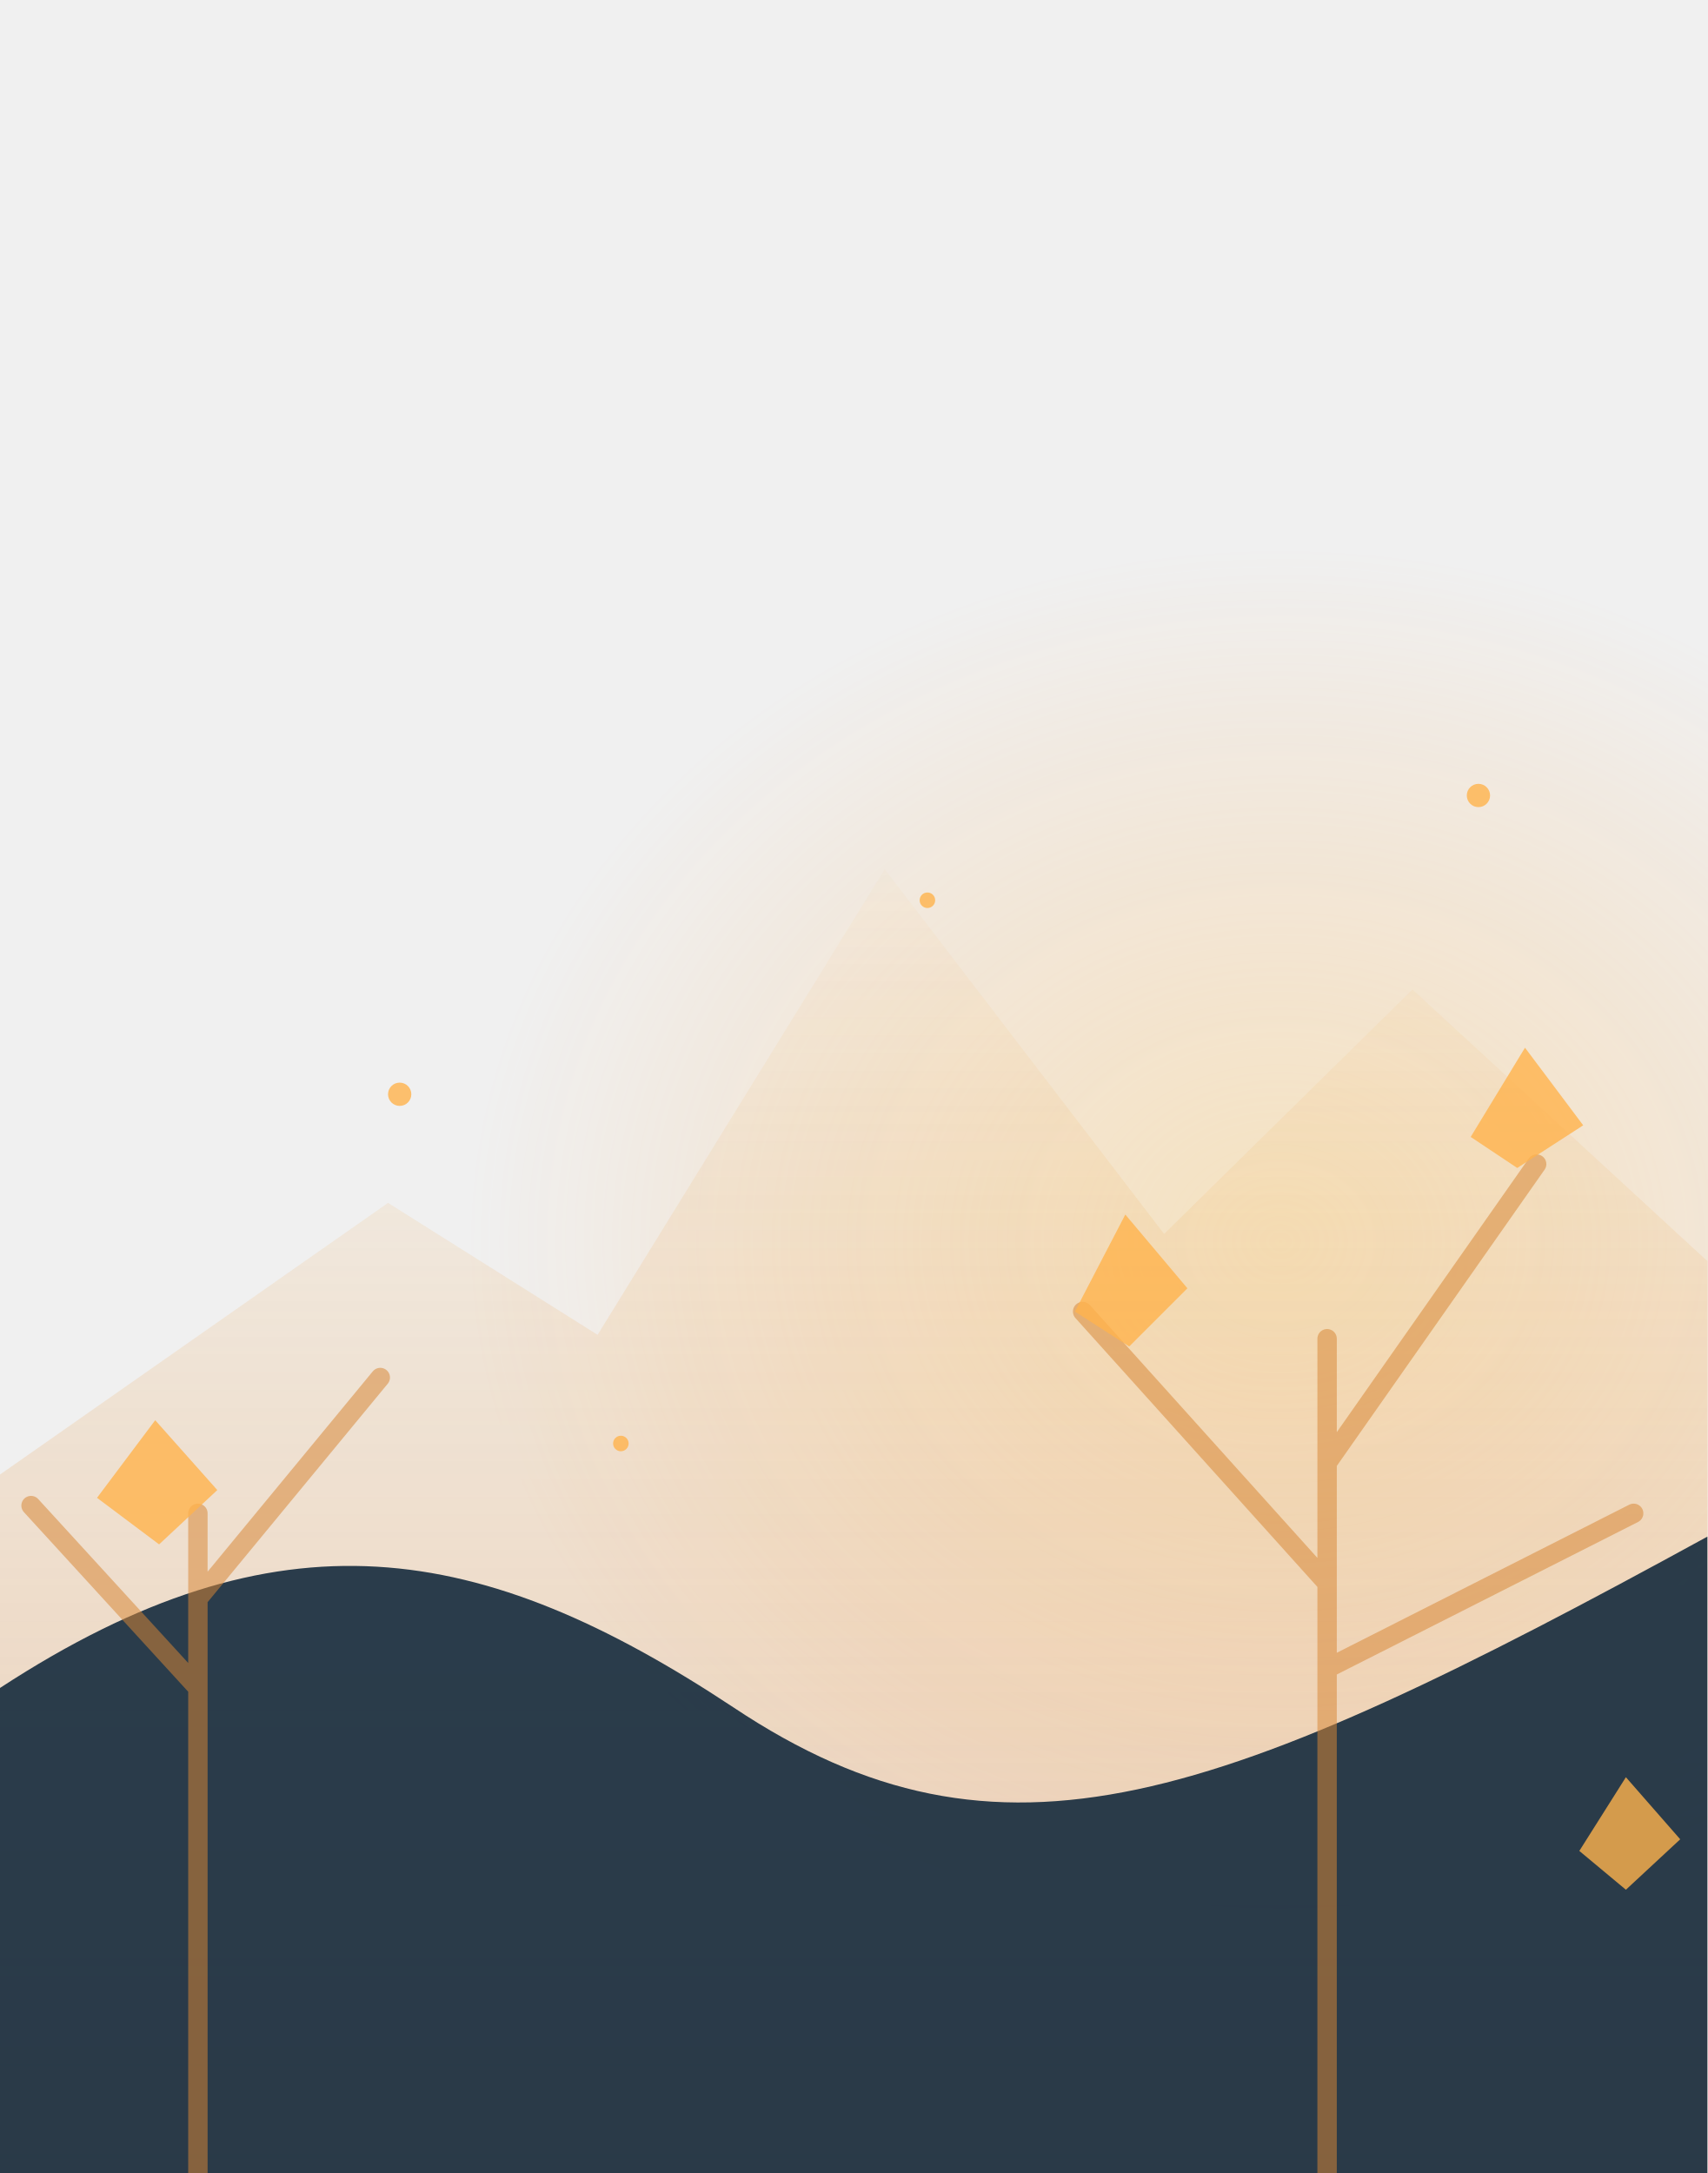
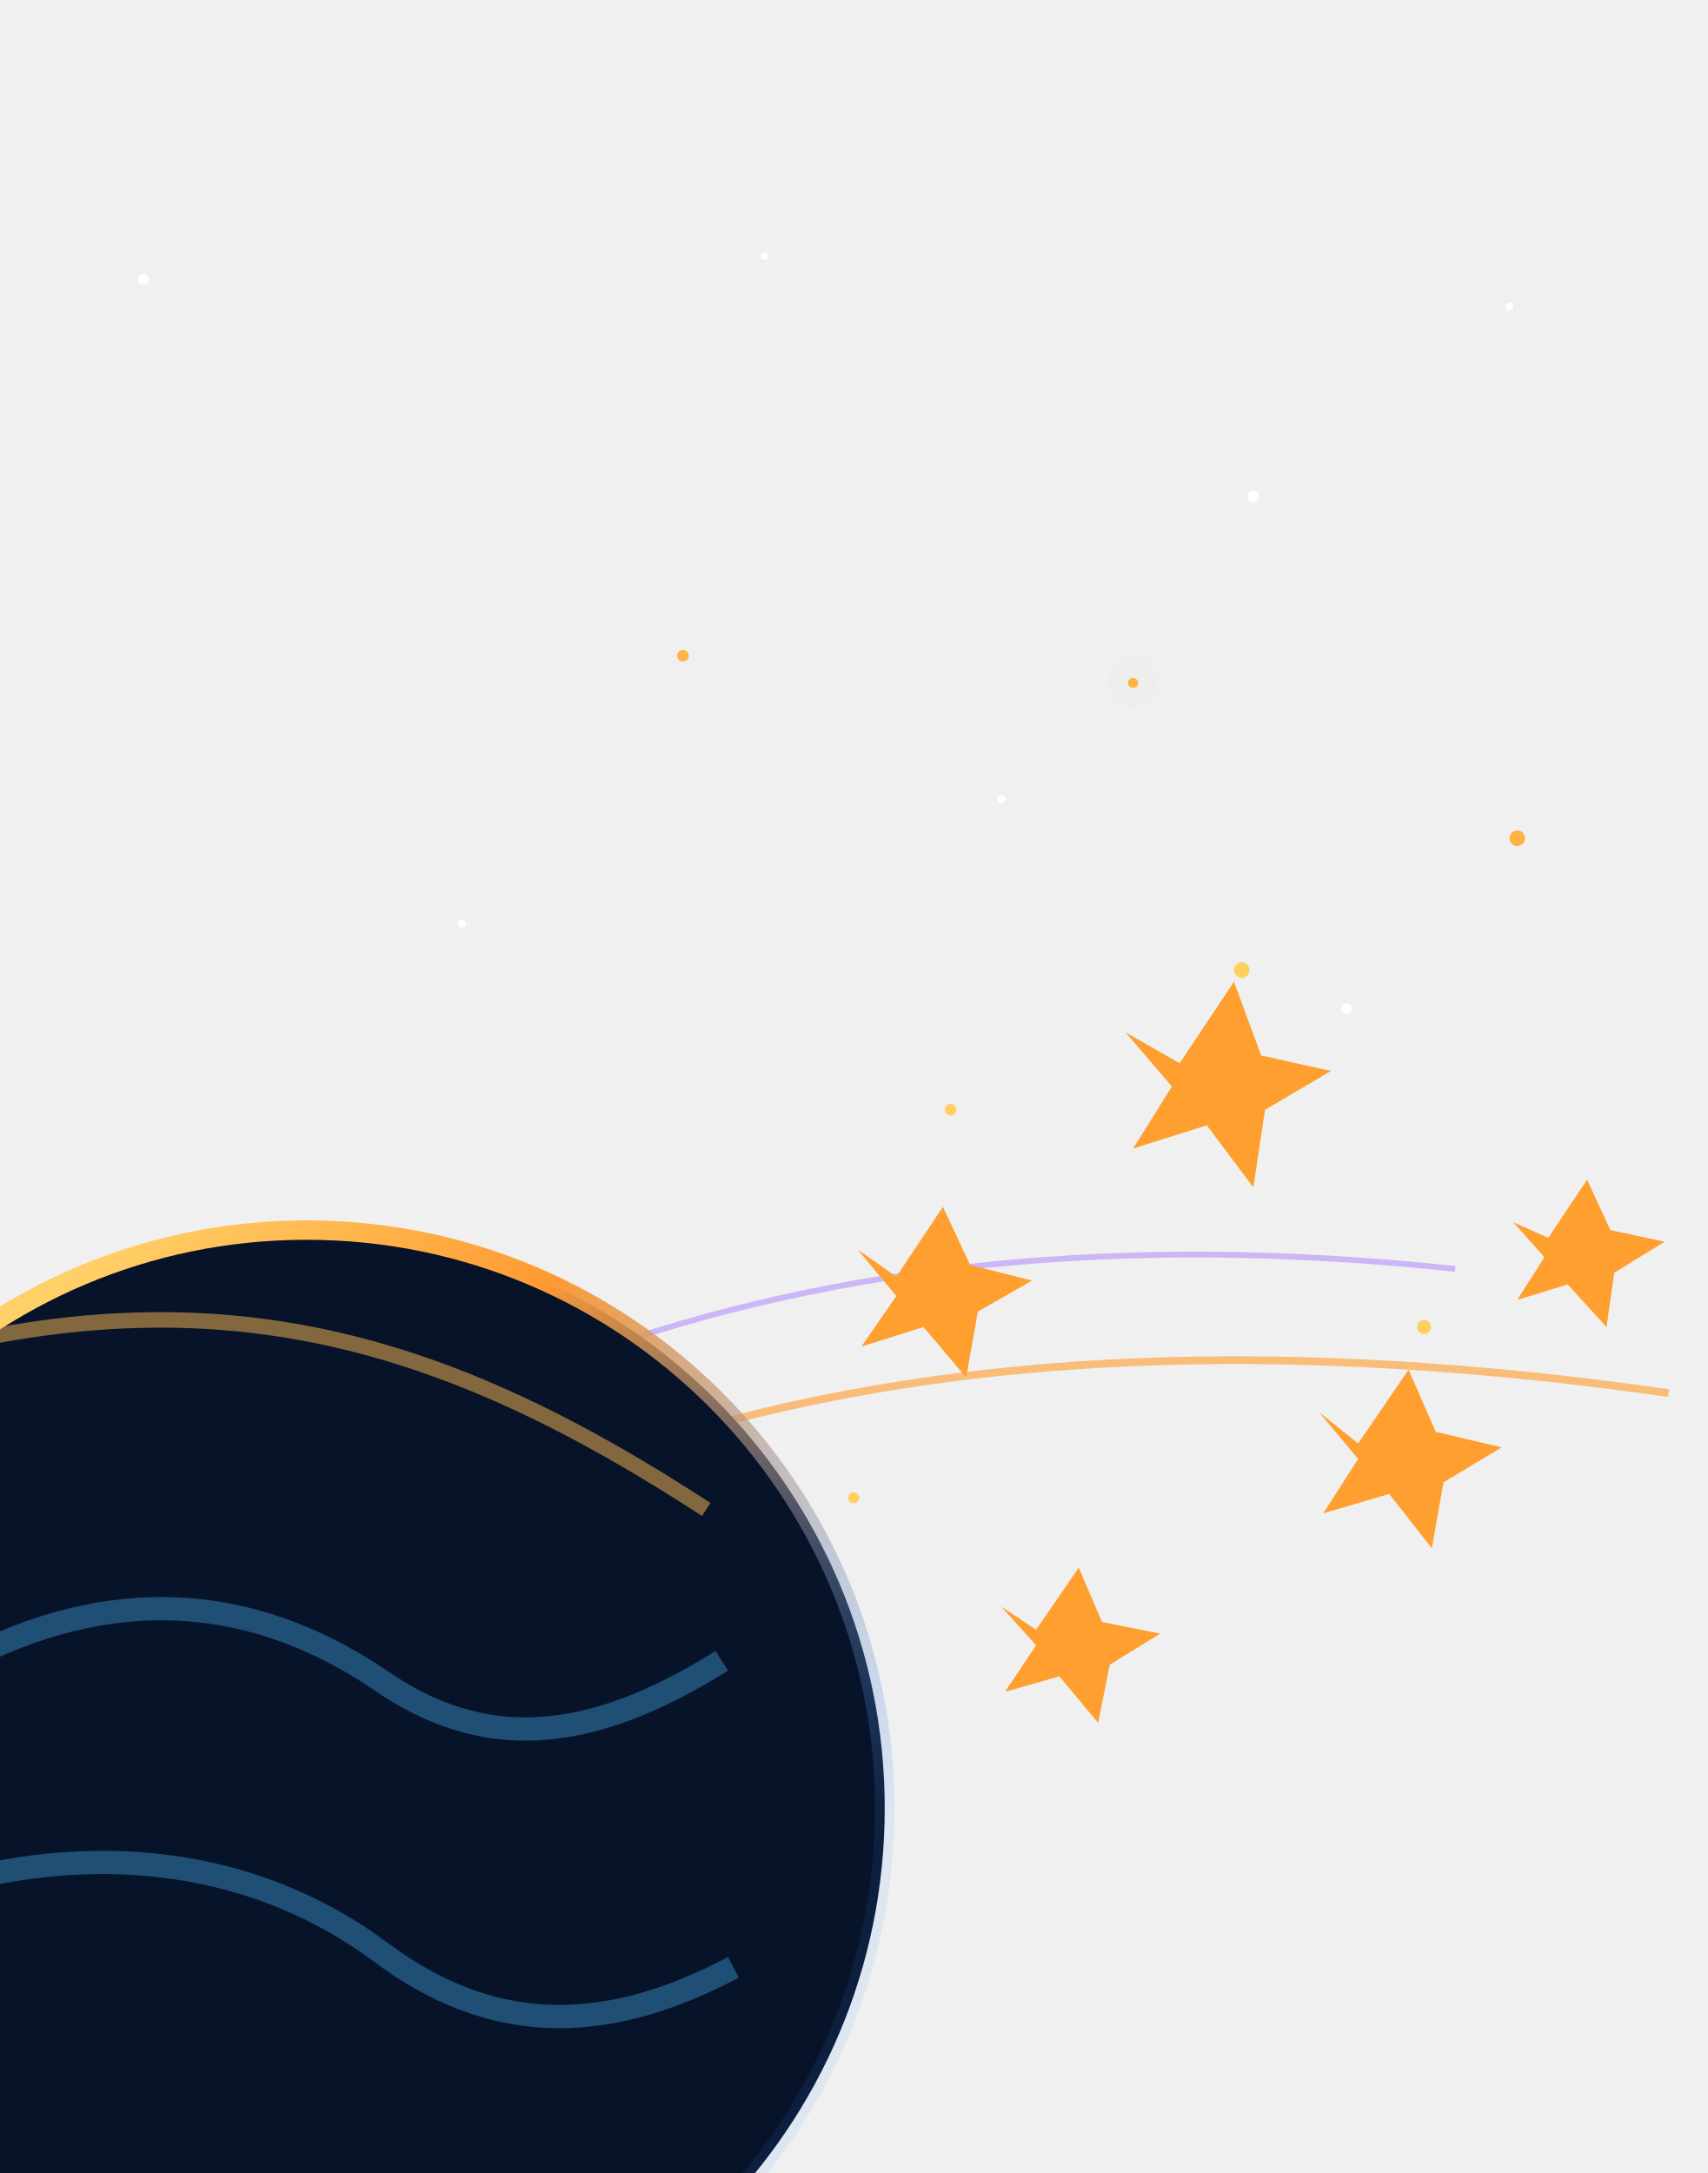
<svg xmlns="http://www.w3.org/2000/svg" viewBox="0 0 440 560" fill="none">
  <defs>
-     <linearGradient id="h" x1="220" y1="210" x2="220" y2="560" gradientUnits="userSpaceOnUse">
-       <stop stop-color="#f5a934" stop-opacity=".02" />
-       <stop offset="1" stop-color="#db762c" stop-opacity=".32" />
+     <radialGradient id="space" cx="0" cy="0" r="1" gradientTransform="translate(118 420) rotate(-48) scale(290)">
+       <stop stop-color="#173c74" stop-opacity=".76" />
+       <stop offset=".55" stop-color="#0a2145" stop-opacity=".28" />
+       <stop offset="1" stop-color="#04101f" stop-opacity="0" />
+     </radialGradient>
+     <radialGradient id="planet" cx="0" cy="0" r="1" gradientTransform="translate(86 438) rotate(-39) scale(155)">
+       <stop stop-color="#45b6ff" />
+       <stop offset=".38" stop-color="#1659a0" />
+       <stop offset=".72" stop-color="#102b59" />
+       <stop offset="1" stop-color="#071329" />
+     </radialGradient>
+     <linearGradient id="rim" x1="9" y1="340" x2="188" y2="514" gradientUnits="userSpaceOnUse">
+       <stop stop-color="#ffd067" />
+       <stop offset=".35" stop-color="#ff9a32" />
+       <stop offset="1" stop-color="#3d8fff" stop-opacity=".1" />
    </linearGradient>
-     <radialGradient id="g">
-       <stop stop-color="#ffcb68" stop-opacity=".34" />
-       <stop offset="1" stop-color="#ff9d36" stop-opacity="0" />
-     </radialGradient>
+     <filter id="glow" x="-80%" y="-80%" width="260%" height="260%">
+       <feGaussianBlur stdDeviation="8" />
+     </filter>
  </defs>
-   <ellipse cx="330" cy="320" rx="210" ry="180" fill="url(#g)" />
-   <path d="M0 380 100 310l54 34 74-120 72 94 64-63 76 70v235H0V380Z" fill="url(#h)" />
-   <path d="M0 435c72-47 124-38 189 5 69 46 125 25 251-44v164H0V435Z" fill="#10273a" fill-opacity=".88" />
-   <g stroke="#d88736" stroke-opacity=".53" stroke-width="5" stroke-linecap="round">
-     <path d="M342 560V345m0 63-63-70m63 39 54-77m-54 130 79-40" />
-     <path d="M51 560V390m0 45-43-47m43 24 47-57" />
+   <rect width="440" height="560" fill="url(#space)" />
+   <g fill="#fff">
+     <circle cx="37" cy="72" r="1.4" />
+     <circle cx="197" cy="66" r="1" />
+     <circle cx="323" cy="128" r="1.5" />
+     <circle cx="389" cy="79" r="1" />
+     <circle cx="258" cy="206" r="1.1" />
+     <circle cx="347" cy="260" r="1.4" />
+     <circle cx="119" cy="238" r="1" />
  </g>
-   <g fill="#ffb34d" fill-opacity=".8">
-     <path d="m277 338 13-25 16 19-15 15-14-9Zm102-45 14-23 15 20-17 11-12-8ZM25 386l15-20 16 18-15 14-16-12Zm382 91 12-19 14 16-14 13-12-10Z" />
-     <circle cx="103" cy="282" r="3" />
-     <circle cx="239" cy="232" r="2" />
-     <circle cx="381" cy="205" r="3" />
-     <circle cx="160" cy="372" r="2" />
+   <g fill="#ffb347">
+     <circle cx="292" cy="176" r="2.4" filter="url(#glow)" />
+     <circle cx="292" cy="176" r="1.3" />
+     <circle cx="391" cy="216" r="2" />
+     <circle cx="176" cy="169" r="1.5" />
+   </g>
+   <path d="M-19 470C76 357 206 309 375 327" stroke="#9b6dff" stroke-opacity=".44" stroke-width="1.5" />
+   <path d="M-8 487C95 372 234 331 430 359" stroke="#ff9f35" stroke-opacity=".64" stroke-width="2" />
+   <circle cx="79" cy="466" r="149" fill="url(#planet)" />
+   <circle cx="79" cy="466" r="149" stroke="url(#rim)" stroke-width="5" />
+   <path d="M-3 425c39-18 73-11 101 8 26 18 53 17 88-5M-15 486c42-12 82-6 113 17 28 21 57 22 91 4" stroke="#4ac0ff" stroke-opacity=".35" stroke-width="6" />
+   <path d="M-26 350C57 327 116 346 182 389" stroke="#ffbc55" stroke-opacity=".5" stroke-width="4" />
+   <g fill="#ff9f2f">
+     <path d="m304 274 14-21 7 19 18 4-17 10-3 20-12-16-19 6 10-16-12-14 14 8Z" />
+     <path d="m231 329 12-18 7 15 16 4-14 8-3 17-11-13-16 5 9-13-10-12 10 7Z" />
+     <path d="m350 372 13-19 7 16 17 4-15 9-3 17-11-14-17 5 9-14-10-12 10 8Z" />
+     <path d="m267 420 11-16 6 14 15 3-13 8-3 15-10-12-14 4 8-12-9-10 9 6Z" />
+     <path d="m399 319 10-15 6 13 14 3-13 8-2 14-10-11-13 4 7-11-8-9 9 4Z" />
+   </g>
+   <g fill="#ffd060">
+     <circle cx="320" cy="250" r="2" />
+     <circle cx="245" cy="286" r="1.5" />
+     <circle cx="367" cy="342" r="1.8" />
+     <circle cx="220" cy="386" r="1.4" />
  </g>
</svg>
